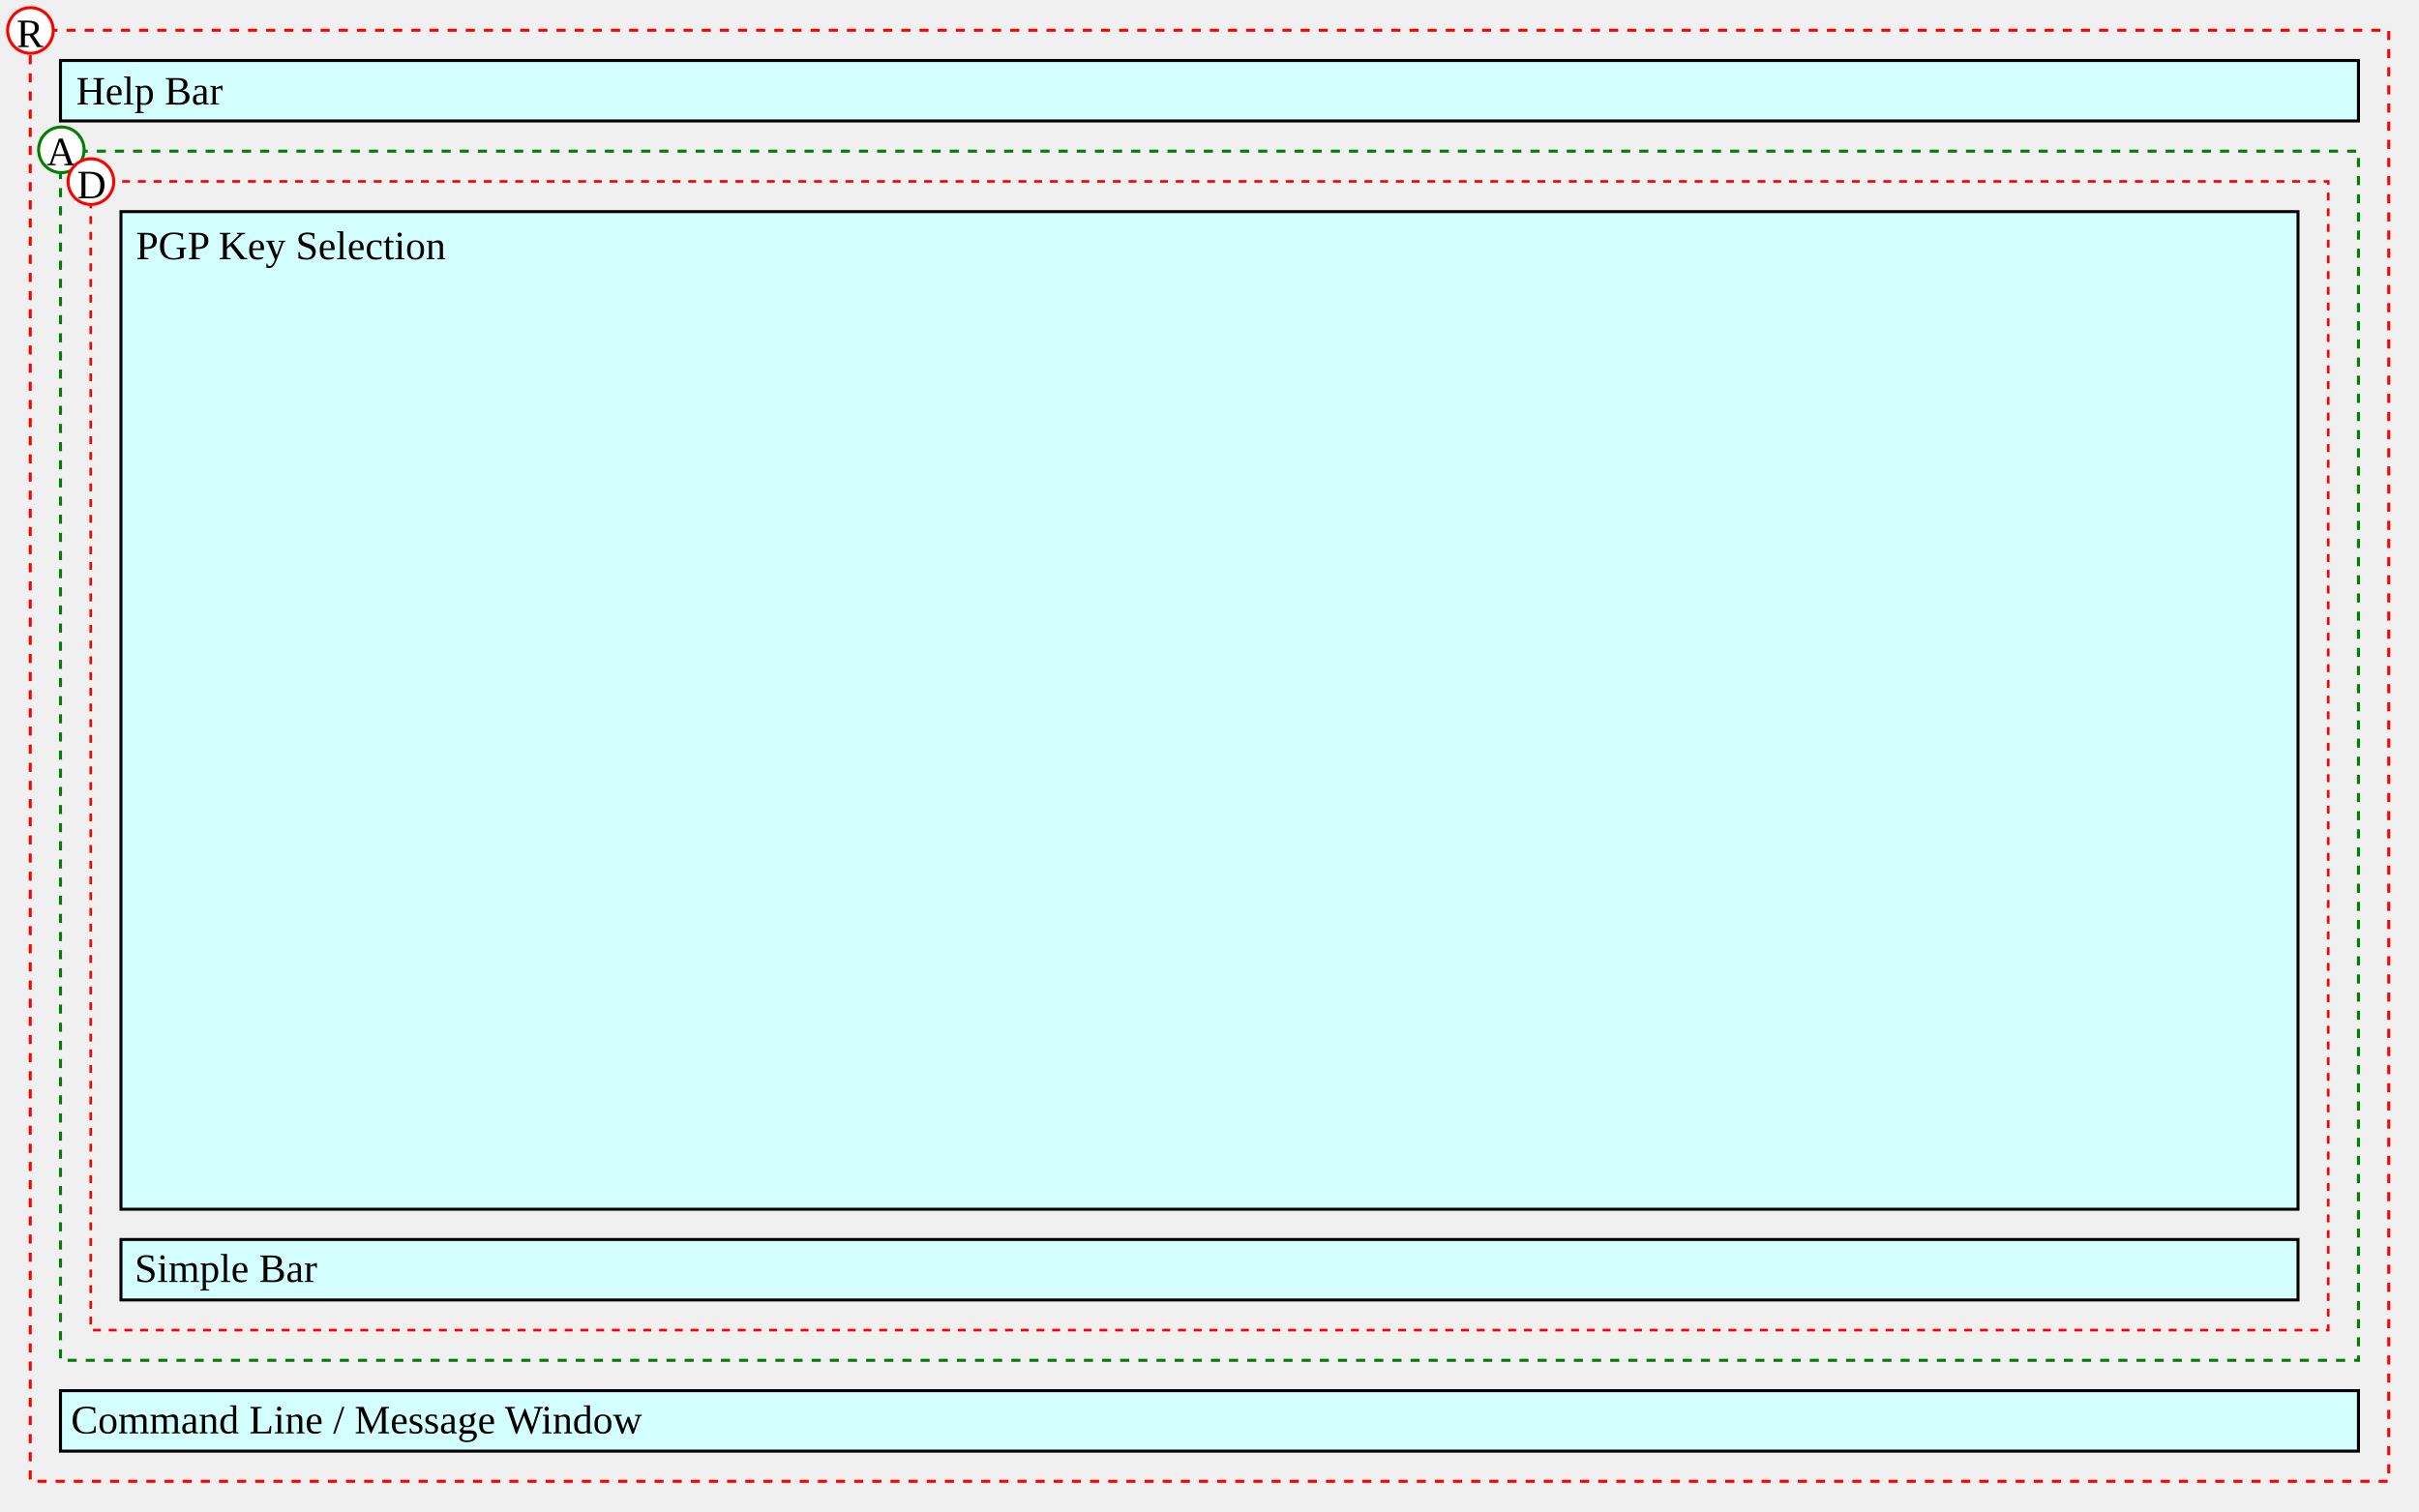
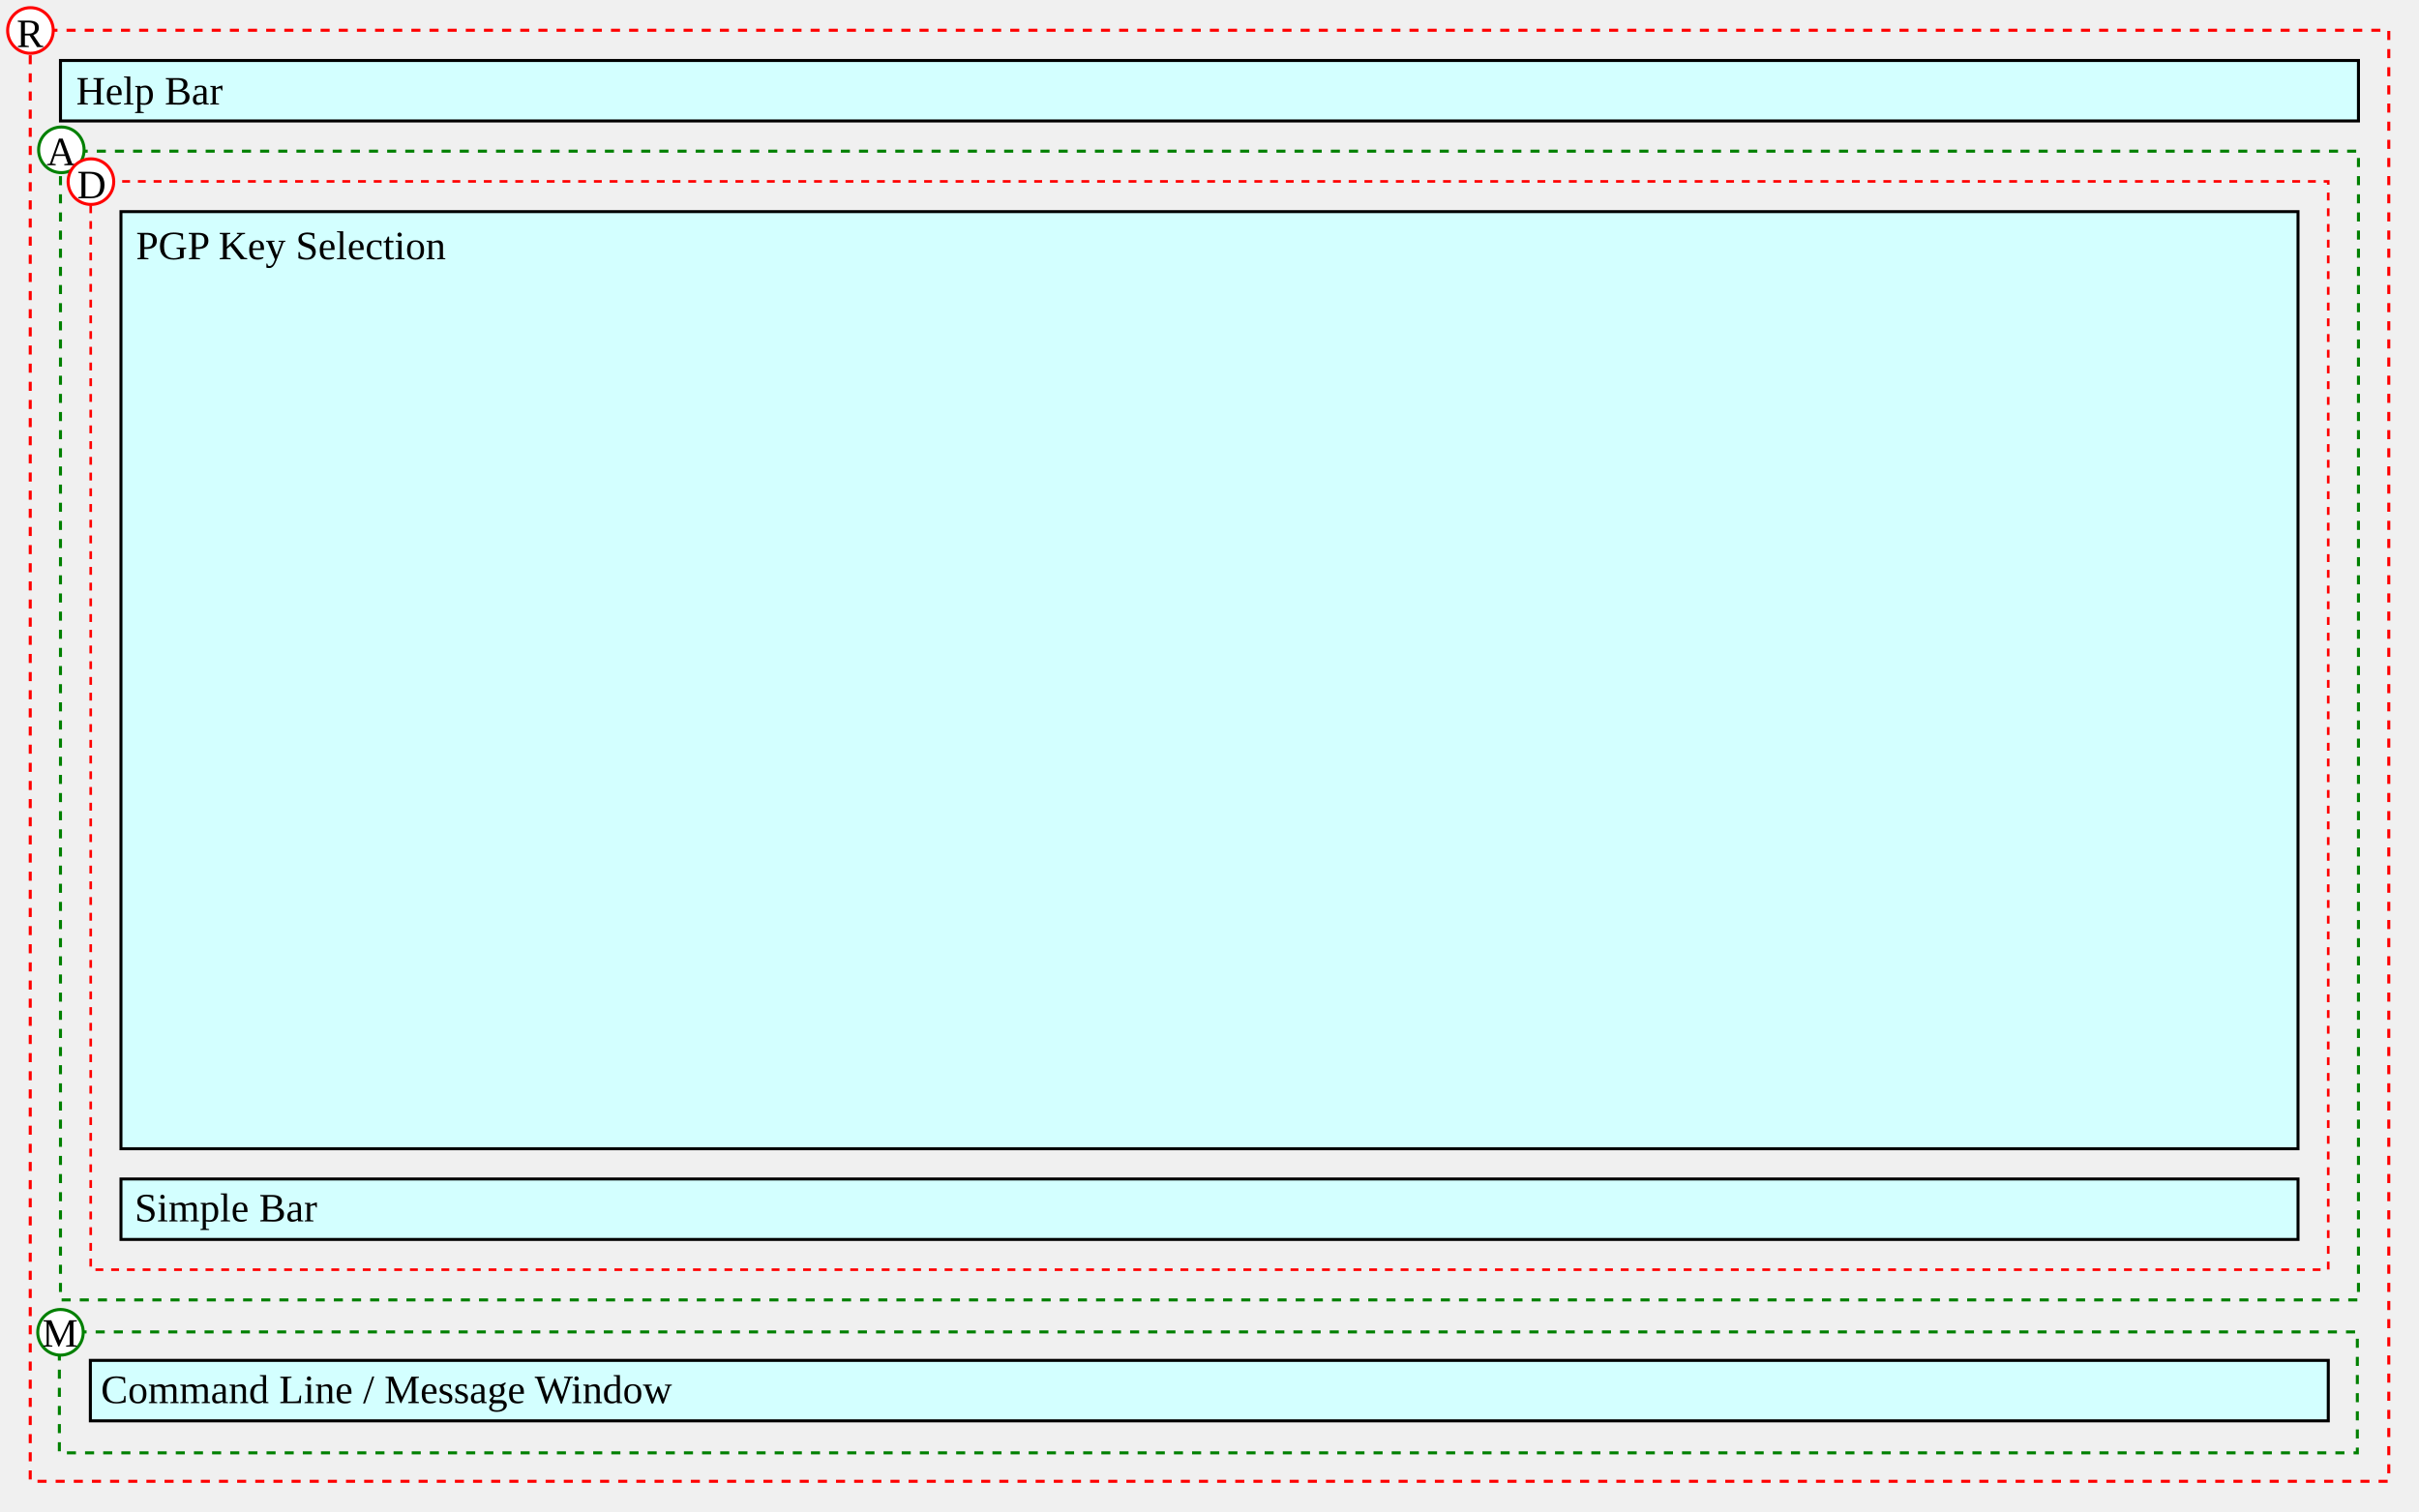
- <svg xmlns="http://www.w3.org/2000/svg" width="800" height="500" version="1.1" viewBox="0 0 211.67 132.29">
-   <g transform="translate(12.817 -77.777)">
-     <g stroke-width=".265">
-       <rect x="-10.171" y="80.423" width="206.38" height="127" fill="none" stroke="#f00" stroke-dasharray="0.794,0.794" />
-       <rect x="-7.525" y="91.006" width="201.08" height="105.83" fill="none" stroke="#008000" stroke-dasharray="0.794, 0.794" />
-       <rect x="-7.525" y="199.49" width="201.08" height="5.292" fill="#d3ffff" stroke="#000" />
-     </g>
-     <g transform="translate(29.104 84.667)">
-       <g transform="translate(-29.104 -84.667)">
-         <rect x="-7.525" y="83.069" width="201.08" height="5.292" fill="#d3ffff" stroke="#000" stroke-width=".265" />
-         <text x="-6.158" y="86.922" fill="#000000" font-size="3.528px" stroke-width=".265" style="line-height:1.25" xml:space="preserve">
-           <tspan x="-6.158" y="86.922" stroke-width=".265">Help Bar</tspan>
-         </text>
-       </g>
-     </g>
-     <g>
-       <rect x="-2.233" y="96.298" width="190.5" height="87.313" fill="#d3ffff" stroke="#000" stroke-width=".26" />
-       <text x="-0.922" y="100.47" fill="#000000" font-size="3.528px" stroke-width=".265" style="line-height:1.25" xml:space="preserve">
-         <tspan x="-0.922" y="100.47" stroke-width=".265">PGP Key Selection</tspan>
-       </text>
-       <text x="-6.602" y="203.23" fill="#000000" font-size="3.528px" stroke-width=".265" style="line-height:1.25" xml:space="preserve">
-         <tspan x="-6.602" y="203.23" stroke-width=".265">Command Line / Message Window</tspan>
-       </text>
-     </g>
-     <g transform="translate(-17.988 8.4706)">
-       <ellipse cx="7.835" cy="71.973" rx="1.996" ry="1.996" fill="#fff" stroke="#f00" stroke-width=".265" />
-       <text x="6.617" y="73.426" fill="#000000" font-size="3.528px" stroke-width=".265" style="line-height:1.25" xml:space="preserve">
-         <tspan x="6.617" y="73.426" fill="#000000" stroke-width=".265">R</tspan>
-       </text>
-     </g>
-     <g transform="translate(-20.578 18.93)">
-       <ellipse cx="13.13" cy="71.959" rx="1.99" ry="1.997" fill="#fff" stroke="#008000" stroke-width=".265" />
-       <text x="11.841" y="73.305" fill="#000000" font-size="3.528px" stroke-width=".265" style="line-height:1.25" xml:space="preserve">
-         <tspan x="11.841" y="73.305" fill="#000000" stroke-width=".265">A</tspan>
-       </text>
-     </g>
-     <g>
-       <rect x="-2.233" y="186.26" width="190.5" height="5.292" fill="#d3ffff" stroke="#000" stroke-width=".26" />
-       <text x="-1.031" y="189.977" fill="#000000" font-size="3.528px" stroke-width=".265" style="line-height:1.25" xml:space="preserve">
-         <tspan x="-1.031" y="189.977" stroke-width=".265">Simple Bar</tspan>
-       </text>
-       <rect x="-4.879" y="93.652" width="195.79" height="100.54" fill="none" stroke="#f00" stroke-dasharray="0.688, 0.688" stroke-width=".229" />
-     </g>
-     <g transform="translate(-12.696 21.7)">
-       <ellipse cx="7.835" cy="71.973" rx="1.996" ry="1.996" fill="#fff" stroke="#f00" stroke-width=".265" />
-       <text x="6.617" y="73.426" fill="#000000" font-size="3.528px" stroke-width=".265" style="line-height:1.25" xml:space="preserve">
-         <tspan x="6.617" y="73.426" fill="#000000" stroke-width=".265">D</tspan>
-       </text>
-       <g fill="black" font-family="sans-serif" font-size="10.583px">
-         <text style="line-height:1.25;shape-inside:url(#rect374);white-space:pre" xml:space="preserve" />
-         <text style="line-height:1.25;shape-inside:url(#rect380);white-space:pre" xml:space="preserve" />
-         <text style="line-height:1.25;shape-inside:url(#rect386);white-space:pre" xml:space="preserve" />
-       </g>
-     </g>
-   </g>
+ <svg xmlns="http://www.w3.org/2000/svg" width="800" height="500" version="1.1" viewBox="0 0 211.67 132.29" id="svg15">
+   <defs id="defs15" />
+   <rect x="2.646" y="2.646" width="206.38" height="127" fill="none" stroke="#ff0000" stroke-dasharray="0.794, 0.794" id="rect1" style="stroke-width:0.265" />
+   <rect x="5.292" y="13.229" width="201.08" height="100.542" fill="none" stroke="#008000" stroke-dasharray="0.794, 0.794" id="rect2" style="stroke-width:0.265" />
+   <rect x="5.292" y="5.292" width="201.08" height="5.292" fill="#d3ffff" stroke="#000000" stroke-width="0.265" id="rect4" />
+   <text x="6.659" y="9.145" fill="#000000" font-size="3.528px" stroke-width="0.265" style="line-height:1.25" xml:space="preserve" id="text4">
+     <tspan x="6.659" y="9.145" stroke-width="0.265" id="tspan4">Help Bar</tspan>
+   </text>
+   <rect x="10.584" y="18.521" width="190.5" height="82.02" fill="#d3ffff" stroke="#000000" stroke-width="0.26" id="rect5" />
+   <text x="11.895" y="22.693" fill="#000000" font-size="3.528px" stroke-width="0.265" style="line-height:1.25" xml:space="preserve" id="text5">
+     <tspan x="11.895" y="22.693" stroke-width="0.265" id="tspan5">PGP Key Selection</tspan>
+   </text>
+   <circle cx="2.664" cy="2.667" fill="#ffffff" stroke="#ff0000" stroke-width="0.265" id="ellipse6" r="1.996" />
+   <text x="1.446" y="4.119" fill="#000000" font-size="3.528px" stroke-width="0.265" style="line-height:1.25" xml:space="preserve" id="text7">
+     <tspan x="1.446" y="4.119" fill="#000000" stroke-width="0.265" id="tspan7">R</tspan>
+   </text>
+   <ellipse cx="5.369" cy="13.112" rx="1.99" ry="1.997" fill="#ffffff" stroke="#008000" stroke-width="0.265" id="ellipse7" />
+   <text x="4.08" y="14.458" fill="#000000" font-size="3.528px" stroke-width="0.265" style="line-height:1.25" xml:space="preserve" id="text8">
+     <tspan x="4.08" y="14.458" fill="#000000" stroke-width="0.265" id="tspan8">A</tspan>
+   </text>
+   <rect x="10.585" y="103.187" width="190.5" height="5.292" fill="#d3ffff" stroke="#000000" stroke-width="0.26" id="rect8" />
+   <text x="11.787" y="106.904" fill="#000000" font-size="3.528px" stroke-width="0.265" style="line-height:1.25" xml:space="preserve" id="text9">
+     <tspan x="11.787" y="106.904" stroke-width="0.265" id="tspan9">Simple Bar</tspan>
+   </text>
+   <rect x="7.938" y="15.875" width="195.79" height="95.25" fill="none" stroke="#ff0000" stroke-dasharray="0.688, 0.688" stroke-width="0.229" id="rect9" />
+   <circle cx="7.956" cy="15.896" fill="#ffffff" stroke="#ff0000" stroke-width="0.265" id="ellipse9" r="1.996" />
+   <text x="6.738" y="17.349" fill="#000000" font-size="3.528px" stroke-width="0.265" style="line-height:1.25" xml:space="preserve" id="text10">
+     <tspan x="6.738" y="17.349" fill="#000000" stroke-width="0.265" id="tspan10">D</tspan>
+   </text>
+   <text style="font-size:10.583px;line-height:1.25;font-family:sans-serif;white-space:pre;shape-inside:url(#rect374);fill:#000000" xml:space="preserve" id="text11" transform="translate(0.121,-56.077)" />
+   <text style="font-size:10.583px;line-height:1.25;font-family:sans-serif;white-space:pre;shape-inside:url(#rect380);fill:#000000" xml:space="preserve" id="text12" transform="translate(0.121,-56.077)" />
+   <text style="font-size:10.583px;line-height:1.25;font-family:sans-serif;white-space:pre;shape-inside:url(#rect386);fill:#000000" xml:space="preserve" id="text13" transform="translate(0.121,-56.077)" />
+   <rect x="5.195" y="116.572" width="201.08" height="10.584" fill="none" stroke="#008000" stroke-dasharray="0.794, 0.794" id="rect2-3" style="stroke-width:0.265" />
+   <rect x="7.907" y="119.063" width="195.825" height="5.292" fill="#d3ffff" stroke="#000000" id="rect3" style="stroke-width:0.265" />
+   <text x="8.831" y="122.803" fill="#000000" font-size="3.528px" stroke-width="0.265" style="line-height:1.25" xml:space="preserve" id="text6">
+     <tspan id="tspan1" x="-30.432" y="-55.124" style="stroke-width:0.265">
+       <tspan x="8.831" y="122.803" stroke-width="0.265" id="tspan6" />
+     </tspan>
+     <tspan id="tspan2" x="8.831" y="122.803" style="stroke-width:0.265">
+       <tspan x="8.831" y="122.803" stroke-width="0.265" id="tspan3">Command Line / Message Window</tspan>
+     </tspan>
+   </text>
+   <ellipse cx="5.293" cy="116.606" rx="1.99" ry="1.997" fill="#ffffff" stroke="#008000" stroke-width="0.265" id="ellipse7-5" />
+   <text x="3.693" y="117.865" fill="#000000" font-size="3.528px" stroke-width="0.265" style="line-height:1.25" xml:space="preserve" id="text8-3">
+     <tspan x="3.693" y="117.865" fill="#000000" stroke-width="0.265" id="tspan8-5">M</tspan>
+   </text>
</svg>
